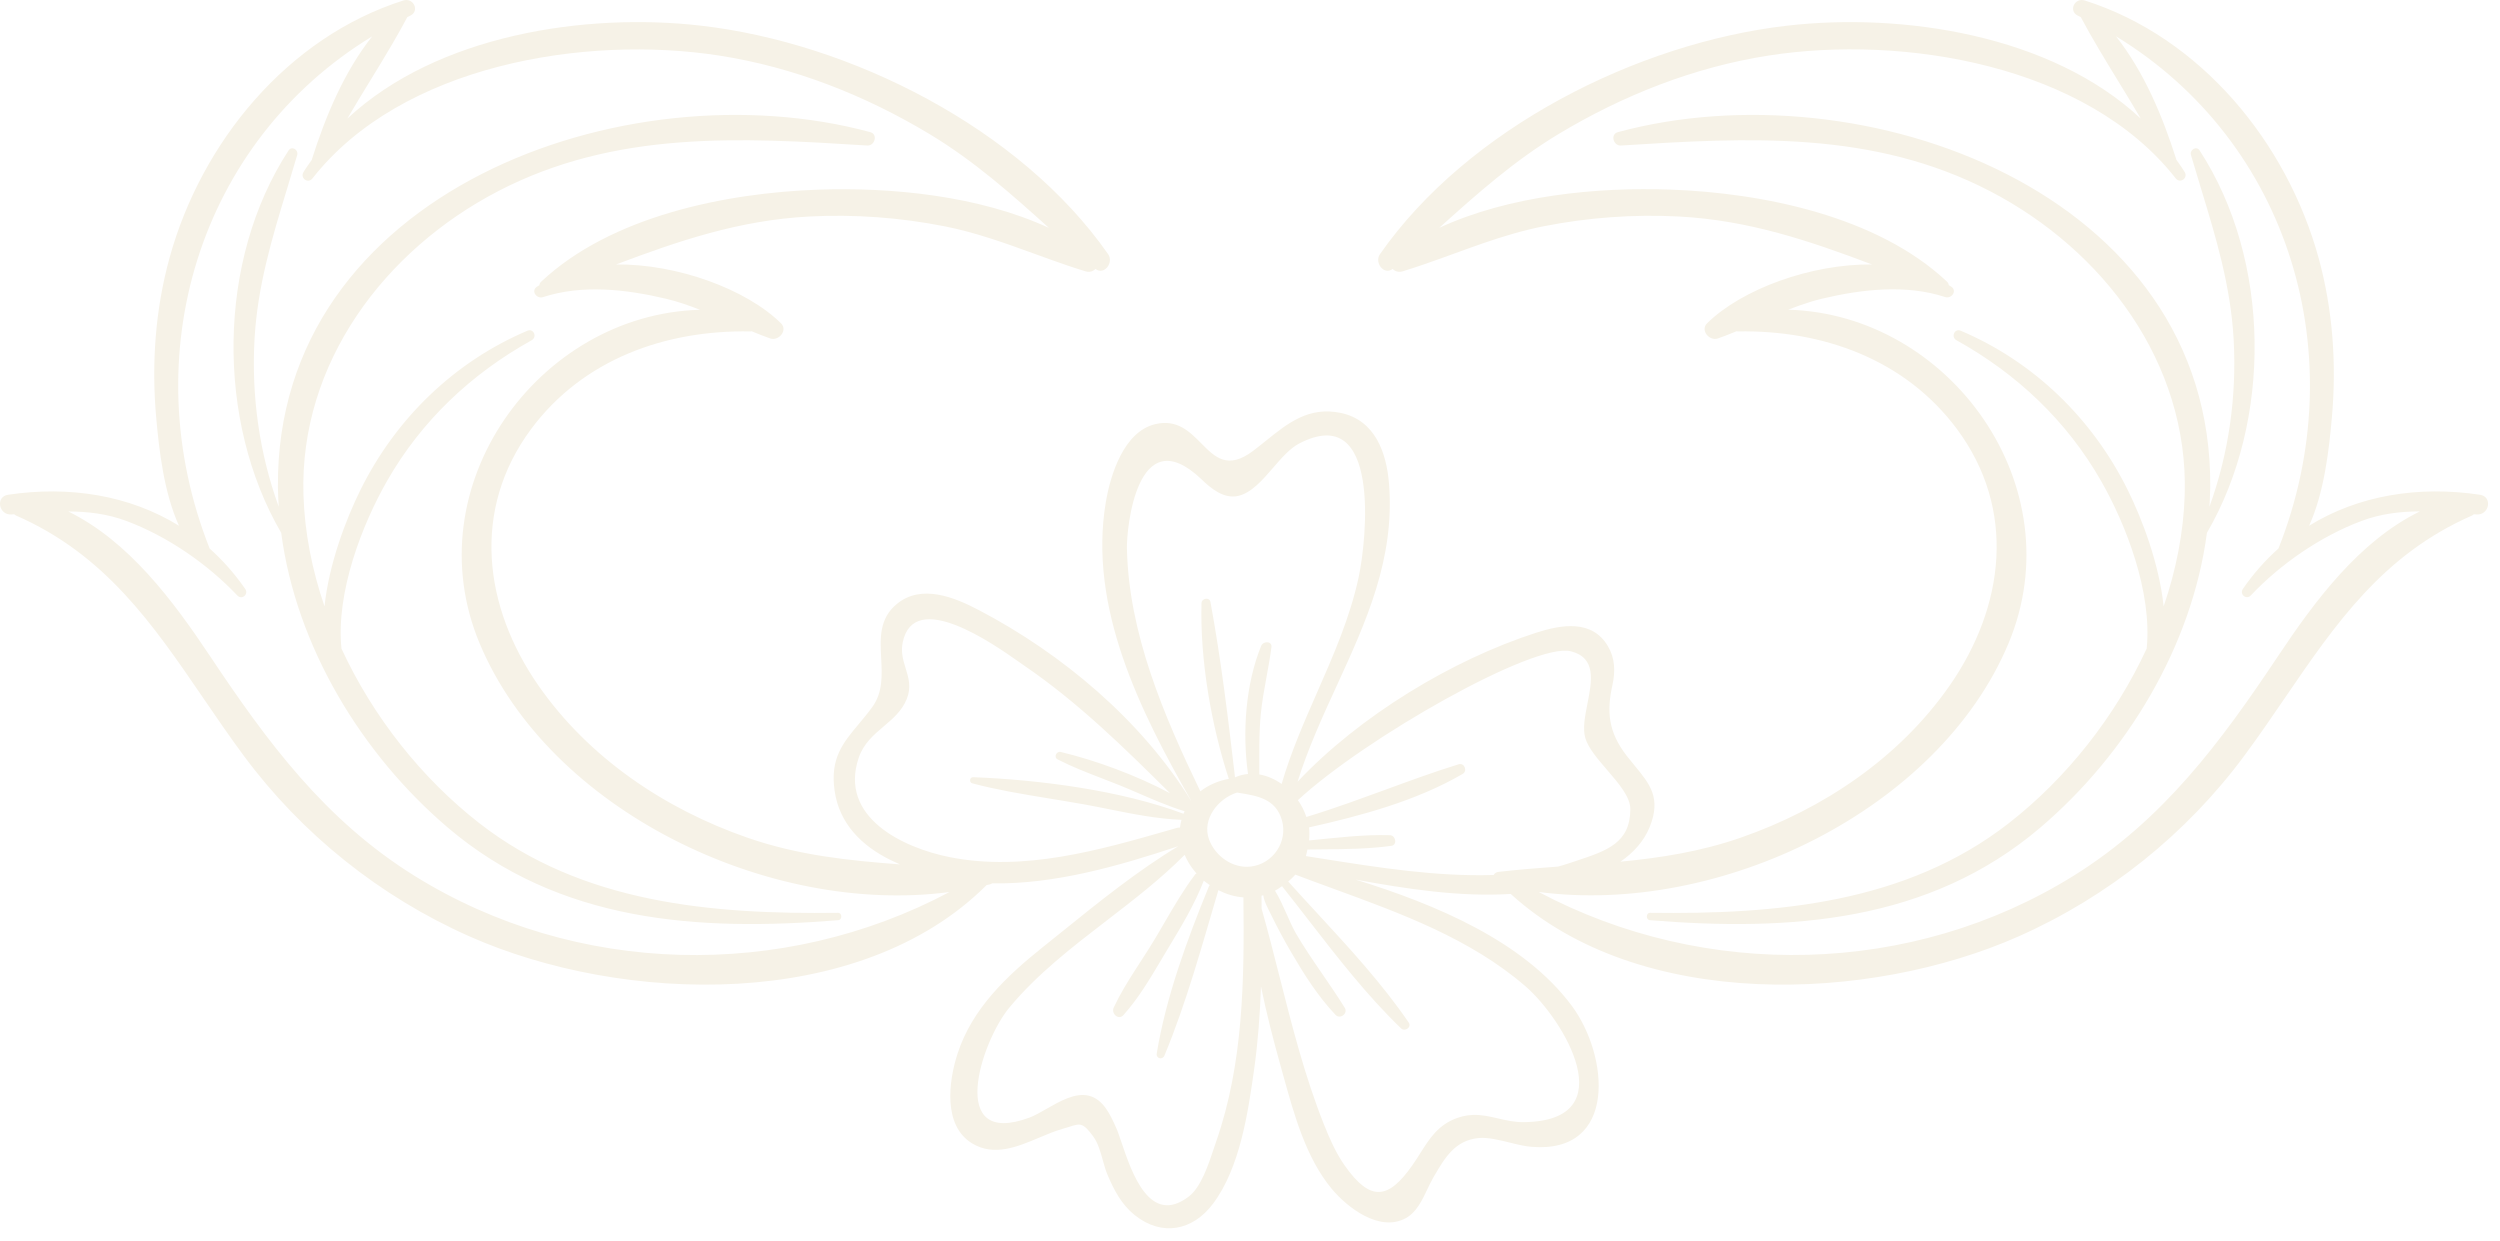
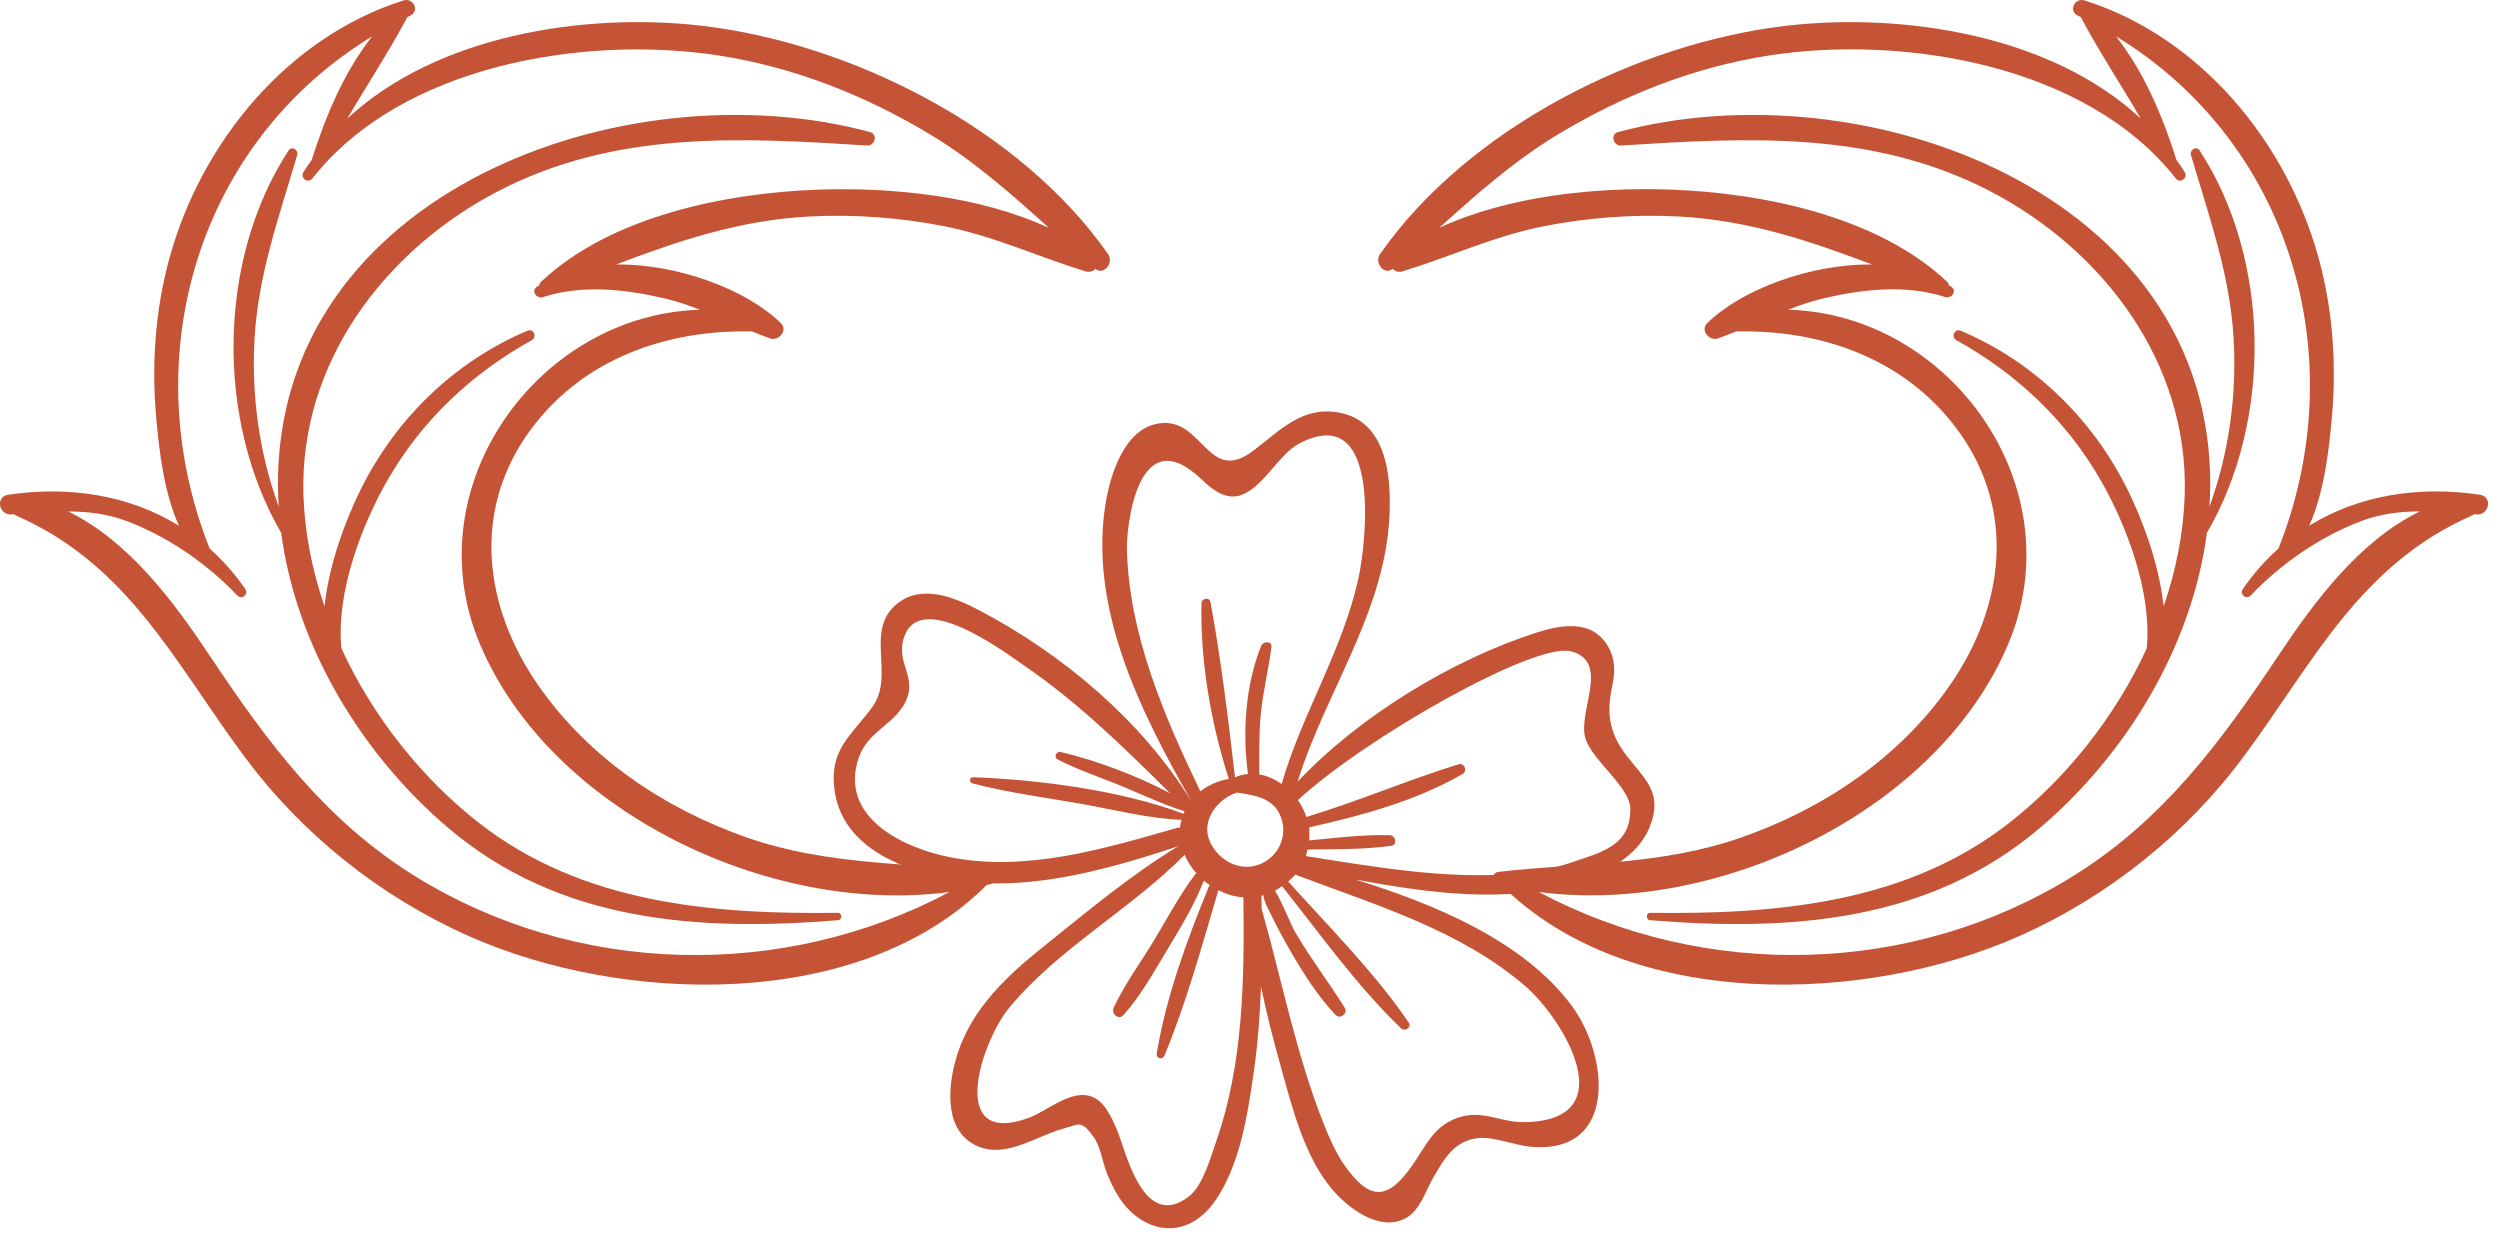
<svg xmlns="http://www.w3.org/2000/svg" width="137" height="68" viewBox="0 0 137 68" fill="none">
-   <path fill-rule="evenodd" clip-rule="evenodd" d="M9.294 14.119C8.509 16.965 8.297 19.94 8.559 22.876C8.716 24.634 8.973 26.968 9.808 28.811C7.092 27.135 3.799 26.611 0.445 27.112C-0.265 27.218 -0.067 28.237 0.622 28.192L0.767 28.182L0.777 28.181C0.811 28.205 0.837 28.233 0.877 28.25C5.762 30.385 8.364 34.193 11.128 38.238C11.844 39.285 12.57 40.349 13.35 41.403C16.537 45.709 20.817 49.132 25.712 51.307C34.096 55.031 47.111 55.455 54.066 48.503C54.094 48.496 54.122 48.49 54.15 48.484C54.172 48.48 54.193 48.476 54.214 48.47L54.252 48.461C54.297 48.45 54.336 48.431 54.37 48.408C57.821 48.468 61.362 47.437 64.572 46.371C62.331 47.723 60.219 49.426 58.165 51.084C57.816 51.365 57.469 51.645 57.123 51.921C55.157 53.495 53.272 55.278 52.474 57.739C51.985 59.248 51.66 61.695 53.288 62.667C54.485 63.382 55.758 62.845 56.954 62.34C57.384 62.159 57.804 61.981 58.207 61.868C58.358 61.826 58.486 61.785 58.598 61.749C59.204 61.555 59.344 61.51 59.91 62.278C60.17 62.631 60.303 63.111 60.433 63.577C60.512 63.861 60.589 64.139 60.693 64.381C61.049 65.219 61.46 66.012 62.186 66.591C63.672 67.778 65.361 67.442 66.468 65.971C67.955 63.995 68.396 60.95 68.73 58.575C68.94 57.078 69.047 55.571 69.102 54.061C69.399 55.515 69.769 56.953 70.163 58.362L70.333 58.974C70.919 61.09 71.572 63.452 72.971 65.139C73.832 66.178 75.6 67.539 77.033 66.757C77.62 66.438 77.931 65.781 78.221 65.168C78.267 65.07 78.313 64.974 78.359 64.88C78.421 64.754 78.484 64.634 78.549 64.522L78.606 64.424C79.182 63.442 79.735 62.498 81.013 62.366C81.535 62.312 82.178 62.477 82.802 62.63L82.975 62.673L83.108 62.704L83.278 62.742L83.412 62.77C83.586 62.805 83.754 62.832 83.913 62.845C88.665 63.247 88.162 57.848 86.135 55.119C83.511 51.589 78.71 49.57 74.285 48.201C77.07 48.715 79.999 49.162 82.788 48.988C89.854 55.433 102.452 54.941 110.635 51.307C115.53 49.133 119.811 45.709 122.996 41.403C123.776 40.348 124.503 39.285 125.219 38.237C127.982 34.193 130.584 30.386 135.47 28.25C135.498 28.238 135.519 28.221 135.541 28.203L135.569 28.181L135.724 28.192C136.413 28.237 136.611 27.218 135.901 27.112C132.547 26.611 129.256 27.134 126.539 28.811C127.374 26.968 127.631 24.634 127.787 22.876C128.049 19.94 127.839 16.964 127.055 14.119C125.312 7.802 120.603 2.046 114.245 0.026C113.697 -0.148 113.326 0.601 113.871 0.86L113.931 0.89L113.953 0.901C113.978 0.915 114.003 0.928 114.028 0.94C114.664 2.136 115.37 3.289 116.076 4.443C116.493 5.125 116.91 5.807 117.313 6.498C112.399 1.909 104.272 0.679 97.942 1.406C89.735 2.349 80.436 7.031 75.622 13.929C75.303 14.387 75.833 15.101 76.318 14.739C76.447 14.868 76.641 14.938 76.858 14.871C77.262 14.747 77.661 14.615 78.057 14.479C78.599 14.293 79.134 14.098 79.669 13.904C80.748 13.512 81.822 13.121 82.932 12.804C83.48 12.648 84.035 12.509 84.604 12.397C87.033 11.919 89.533 11.735 92.004 11.865C95.847 12.067 99.18 13.208 102.586 14.492C99.248 14.455 95.453 15.843 93.549 17.716C93.156 18.103 93.68 18.705 94.138 18.548C94.28 18.498 94.421 18.446 94.56 18.393C94.731 18.326 94.9 18.257 95.07 18.189L95.159 18.152C95.18 18.154 95.198 18.163 95.224 18.162C99.865 18.075 104.397 19.679 107.246 23.519C110.513 27.923 109.856 33.229 106.847 37.562C104.086 41.532 99.913 44.334 95.382 45.908C93.182 46.671 90.998 47.009 88.798 47.221C89.495 46.739 90.077 46.123 90.402 45.322C91.045 43.732 90.412 42.965 89.581 41.96L89.572 41.948C89.434 41.781 89.29 41.606 89.145 41.42C88.114 40.09 88.047 38.967 88.362 37.535C88.526 36.789 88.503 36.068 88.112 35.407C87.248 33.944 85.581 34.223 84.188 34.671C79.578 36.154 74.495 39.24 71.107 42.839C71.675 41.019 72.469 39.287 73.26 37.562C74.86 34.075 76.446 30.616 76.118 26.51C75.982 24.803 75.356 23.026 73.481 22.63C71.725 22.259 70.57 23.189 69.363 24.162C69.137 24.344 68.909 24.527 68.675 24.704C67.279 25.76 66.587 25.061 65.83 24.297C65.189 23.65 64.503 22.957 63.305 23.244C61.578 23.657 60.849 26.03 60.599 27.518C59.628 33.277 62.487 38.989 65.269 43.866L65.266 43.872C62.552 39.48 58.211 35.827 53.648 33.437C52.313 32.737 50.505 31.983 49.149 33.095C48.175 33.895 48.231 34.969 48.288 36.063C48.337 36.995 48.387 37.941 47.801 38.746C47.554 39.086 47.302 39.388 47.062 39.674L47.058 39.679C46.191 40.715 45.484 41.559 45.736 43.33C45.992 45.135 47.219 46.349 48.801 47.129C48.973 47.214 49.145 47.294 49.319 47.369C46.516 47.159 43.755 46.876 40.965 45.908C36.433 44.335 32.262 41.532 29.502 37.562C26.491 33.229 25.834 27.923 29.1 23.519C31.95 19.679 36.483 18.075 41.125 18.162C41.134 18.162 41.142 18.161 41.15 18.159C41.163 18.156 41.175 18.153 41.19 18.152L41.264 18.183C41.576 18.31 41.888 18.436 42.211 18.548C42.669 18.705 43.191 18.103 42.798 17.716C40.895 15.843 37.099 14.456 33.763 14.492C37.168 13.207 40.501 12.067 44.344 11.865C46.816 11.735 49.316 11.92 51.743 12.397C53.468 12.737 55.07 13.319 56.68 13.904C57.275 14.121 57.872 14.337 58.476 14.543C58.812 14.656 59.15 14.767 59.492 14.871C59.565 14.894 59.636 14.9 59.703 14.895C59.745 14.891 59.786 14.882 59.825 14.869C59.851 14.86 59.876 14.849 59.899 14.836C59.93 14.82 59.959 14.801 59.986 14.779L60.01 14.759L60.032 14.739C60.516 15.101 61.047 14.387 60.726 13.929C55.912 7.031 46.614 2.349 38.408 1.406C32.077 0.678 23.951 1.909 19.035 6.498C19.438 5.808 19.855 5.126 20.272 4.445C20.696 3.753 21.119 3.061 21.527 2.36C21.8 1.892 22.066 1.419 22.32 0.94L22.394 0.902C22.422 0.888 22.45 0.874 22.479 0.86C23.023 0.601 22.651 -0.148 22.105 0.026C15.745 2.047 11.037 7.803 9.294 14.119ZM82.118 47.779C83.216 47.653 84.302 47.567 85.38 47.489C85.478 47.463 85.575 47.435 85.672 47.406C85.779 47.374 85.885 47.34 85.991 47.304L86.307 47.199L86.383 47.174C88.059 46.619 89.333 46.198 89.343 44.348C89.347 43.676 88.707 42.933 88.07 42.194C87.552 41.593 87.037 40.995 86.874 40.441C86.723 39.925 86.858 39.243 86.993 38.553C87.238 37.312 87.487 36.047 86.082 35.69C84.082 35.182 74.806 40.442 71.124 43.849C71.333 44.137 71.481 44.451 71.589 44.77C72.39 44.528 73.18 44.261 73.965 43.984C74.608 43.757 75.247 43.523 75.887 43.289C77.227 42.797 78.566 42.306 79.932 41.883C80.251 41.784 80.433 42.249 80.155 42.411C77.626 43.884 74.605 44.7 71.734 45.341C71.747 45.448 71.753 45.554 71.754 45.659C71.756 45.793 71.749 45.925 71.737 46.056C73.205 45.916 74.694 45.725 76.167 45.768C76.487 45.778 76.588 46.305 76.245 46.352C75.003 46.523 73.733 46.534 72.473 46.545C72.197 46.548 71.921 46.55 71.646 46.554C71.618 46.674 71.603 46.799 71.563 46.914L72.435 47.052L72.443 47.053C75.536 47.544 78.726 48.05 81.854 47.948C81.9 47.861 81.987 47.794 82.118 47.779ZM17.096 8.719C17.094 8.73 17.096 8.739 17.094 8.75C16.938 8.977 16.772 9.195 16.63 9.433C16.433 9.764 16.881 10.086 17.122 9.778C22.009 3.547 32.061 1.902 39.426 3.047C43.504 3.681 47.411 5.224 50.939 7.347C53.38 8.817 55.422 10.634 57.481 12.489C53.631 10.71 48.807 10.253 44.834 10.393C39.773 10.572 33.474 11.845 29.655 15.438C29.594 15.496 29.564 15.563 29.558 15.629C29.509 15.663 29.453 15.688 29.407 15.724C29.084 15.963 29.422 16.391 29.755 16.283C31.913 15.575 34.332 15.857 36.505 16.373C37.15 16.526 37.759 16.742 38.358 16.976C29.502 17.22 22.68 26.645 26.285 35.261C30.119 44.418 42.141 50.197 52.032 48.883C42.901 53.737 31.567 53.509 22.704 47.989C17.808 44.938 14.658 40.677 11.514 35.961C9.493 32.93 7.067 29.661 3.741 28.028C4.808 28.033 5.867 28.153 6.926 28.548C9.162 29.382 11.374 30.906 13.004 32.631C13.255 32.896 13.642 32.569 13.438 32.273C13.131 31.83 12.804 31.416 12.459 31.03C12.149 30.684 11.825 30.361 11.489 30.06C7.316 19.521 10.886 7.786 20.395 1.993C18.846 3.954 17.839 6.378 17.096 8.719ZM61.755 30.042C61.733 29.002 62.291 22.91 65.819 26.244C66.338 26.749 67.058 27.358 67.852 27.176C68.575 27.011 69.175 26.318 69.766 25.635C70.231 25.097 70.691 24.566 71.201 24.301C75.686 21.979 74.9 29.56 74.453 31.637C73.978 33.845 73.078 35.895 72.18 37.94C71.456 39.59 70.733 41.237 70.234 42.962C69.859 42.698 69.44 42.512 69.009 42.438C69.01 42.226 69.01 42.014 69.009 41.802C69.008 41.168 69.007 40.535 69.037 39.902C69.049 39.649 69.066 39.397 69.09 39.144C69.157 38.448 69.283 37.763 69.409 37.078C69.507 36.542 69.605 36.007 69.675 35.465C69.681 35.422 69.678 35.385 69.669 35.352C69.643 35.262 69.566 35.212 69.477 35.199C69.34 35.18 69.174 35.248 69.115 35.389C68.26 37.474 68.07 40.143 68.391 42.414C68.16 42.435 67.929 42.49 67.704 42.588L67.679 42.599C67.308 39.413 66.914 36.138 66.333 32.989C66.28 32.703 65.849 32.783 65.842 33.055C65.759 36.175 66.374 39.722 67.339 42.682C66.767 42.784 66.227 43.018 65.779 43.365C63.773 39.204 61.849 34.707 61.755 30.042ZM64.495 45.369L64.123 45.476C60.231 46.594 56.108 47.778 52.048 46.972C49.476 46.462 45.965 44.78 47.054 41.536C47.319 40.745 47.877 40.273 48.427 39.806C48.929 39.381 49.425 38.96 49.689 38.307C49.95 37.662 49.792 37.15 49.631 36.63C49.549 36.364 49.466 36.095 49.438 35.805C49.419 35.618 49.424 35.421 49.467 35.21C50.078 32.214 54.464 35.305 55.864 36.291C55.972 36.367 56.062 36.431 56.131 36.478C59.074 38.488 61.602 40.971 64.12 43.471C62.257 42.48 60.027 41.661 58.13 41.208C57.893 41.151 57.725 41.495 57.958 41.615C58.744 42.02 59.57 42.339 60.396 42.657C60.716 42.78 61.035 42.903 61.351 43.031C61.723 43.182 62.094 43.342 62.466 43.502L62.485 43.511C62.829 43.66 63.174 43.809 63.521 43.95C63.981 44.137 64.444 44.312 64.914 44.456L64.888 44.518C64.876 44.543 64.865 44.568 64.855 44.594C61.432 43.311 56.98 42.733 53.328 42.59C53.133 42.582 53.096 42.879 53.282 42.927C53.953 43.104 54.632 43.251 55.315 43.381C56.073 43.525 56.837 43.649 57.599 43.774L58.25 43.881C58.652 43.947 59.053 44.015 59.453 44.087C59.684 44.129 59.917 44.174 60.149 44.22L60.779 44.345L60.801 44.35C62.108 44.612 63.421 44.875 64.746 44.927C64.711 45.066 64.677 45.205 64.663 45.353C64.61 45.352 64.556 45.351 64.495 45.369ZM66.531 62.897L66.521 62.928C66.224 63.822 65.814 65.059 65.148 65.568C63.011 67.207 62.018 64.263 61.461 62.612C61.398 62.427 61.341 62.257 61.288 62.113L61.247 62.002L61.227 61.951C61.211 61.909 61.194 61.87 61.178 61.835L61.146 61.762C60.846 61.094 60.459 60.233 59.66 60.043C58.917 59.866 58.077 60.348 57.337 60.772C57.003 60.963 56.69 61.143 56.415 61.245C51.858 62.933 53.759 57.088 55.311 55.217C56.837 53.378 58.745 51.909 60.654 50.44C62.136 49.3 63.618 48.159 64.92 46.845C64.982 46.994 65.055 47.138 65.137 47.276C65.262 47.487 65.408 47.684 65.569 47.868C65.561 47.875 65.551 47.88 65.541 47.885C65.532 47.889 65.523 47.894 65.515 47.899C65.51 47.902 65.505 47.907 65.501 47.912C64.871 48.742 64.344 49.649 63.818 50.552C63.689 50.773 63.561 50.994 63.431 51.214C63.365 51.325 63.3 51.435 63.233 51.544C63.138 51.703 63.04 51.86 62.94 52.018C62.795 52.248 62.647 52.477 62.499 52.706L62.236 53.112C61.798 53.794 61.372 54.485 61.032 55.213C60.88 55.539 61.29 55.933 61.566 55.625C62.381 54.714 63.019 53.638 63.646 52.582L63.819 52.29L63.998 51.991C64.722 50.789 65.463 49.573 65.968 48.261C66.072 48.349 66.185 48.425 66.296 48.502C66.279 48.523 66.262 48.544 66.25 48.572C65.06 51.473 63.901 54.627 63.389 57.729C63.343 58.01 63.703 58.104 63.811 57.845C65.018 54.946 65.875 51.795 66.767 48.782C67.195 48.999 67.658 49.145 68.139 49.176C68.19 53.659 68.143 58.256 66.653 62.535C66.615 62.646 66.574 62.768 66.531 62.897ZM68.548 47.487C67.56 47.608 66.592 46.92 66.254 45.998C65.855 44.908 66.739 43.763 67.788 43.432L67.895 43.45C68.906 43.611 69.911 43.772 70.248 44.944C70.587 46.128 69.761 47.339 68.548 47.487ZM83.594 54.047C85.664 55.836 89.073 61.431 83.505 61.494C83.255 61.497 83.018 61.473 82.788 61.435C82.55 61.396 82.32 61.343 82.092 61.29C81.638 61.184 81.193 61.081 80.712 61.098C80.616 61.102 80.518 61.11 80.418 61.124C80.238 61.149 80.051 61.194 79.855 61.264C78.819 61.635 78.35 62.376 77.836 63.188C77.698 63.407 77.557 63.63 77.4 63.853C76.086 65.726 75.109 65.884 73.689 63.87C73.21 63.189 72.863 62.399 72.557 61.632C71.51 59.004 70.818 56.276 70.125 53.548C69.807 52.294 69.489 51.041 69.136 49.797L69.135 49.54L69.133 49.276L69.131 49.088C69.164 49.08 69.193 49.066 69.226 49.057C69.243 49.161 69.267 49.269 69.31 49.387C69.409 49.653 69.549 49.909 69.674 50.164C70.012 50.855 70.376 51.536 70.766 52.2C71.463 53.396 72.232 54.611 73.189 55.616C73.439 55.878 73.885 55.539 73.693 55.228C73.312 54.613 72.903 54.017 72.495 53.42C72.22 53.02 71.946 52.621 71.68 52.215C71.453 51.869 71.231 51.518 71.021 51.159C70.925 50.994 70.831 50.804 70.736 50.6C70.669 50.455 70.602 50.302 70.533 50.147C70.332 49.695 70.12 49.216 69.87 48.809C69.979 48.754 70.08 48.685 70.18 48.616L70.256 48.564C70.739 49.171 71.218 49.789 71.698 50.409C73.3 52.477 74.921 54.568 76.78 56.356C76.989 56.557 77.373 56.292 77.197 56.034C75.731 53.89 73.923 51.93 72.136 49.994C71.617 49.431 71.1 48.871 70.593 48.308L70.69 48.223C70.723 48.193 70.756 48.164 70.788 48.133C70.825 48.098 70.861 48.062 70.896 48.025C70.914 48.006 70.931 47.986 70.949 47.966L70.98 47.928C71.644 48.18 72.316 48.425 72.991 48.672L73.07 48.701L73.075 48.703C76.787 50.059 80.584 51.446 83.594 54.047ZM24.531 45.344C19.817 41.326 16.231 35.427 15.41 29.201C11.837 23.063 11.887 14.269 15.813 8.245C15.925 8.074 16.118 8.107 16.224 8.226C16.285 8.294 16.317 8.391 16.287 8.493C16.108 9.106 15.924 9.712 15.741 10.313C14.913 13.03 14.112 15.659 13.948 18.588C13.774 21.707 14.212 24.843 15.275 27.772C15.253 27.412 15.233 27.052 15.23 26.691C15.098 10.527 34.28 3.609 47.692 7.242C47.883 7.293 47.953 7.448 47.936 7.603C47.914 7.796 47.755 7.989 47.526 7.975C40.552 7.533 33.716 7.14 27.288 10.481C21.067 13.715 16.41 19.906 16.629 27.11C16.691 29.177 17.102 31.239 17.783 33.23C18.029 30.891 18.963 28.44 19.757 26.84C21.689 22.942 24.889 19.826 28.902 18.124C28.991 18.086 29.07 18.091 29.134 18.123C29.171 18.141 29.203 18.168 29.228 18.2C29.276 18.262 29.3 18.344 29.29 18.424C29.279 18.509 29.232 18.591 29.135 18.645C25.829 20.481 23.099 23.054 21.213 26.352C19.852 28.733 18.404 32.437 18.711 35.54C20.443 39.29 23.119 42.656 26.261 45.106C31.906 49.508 39.014 50.112 45.924 50.023C46.156 50.02 46.166 50.407 45.938 50.426C38.273 51.05 30.644 50.554 24.531 45.344ZM115.955 1.989C125.465 7.782 129.034 19.518 124.861 30.056C124.149 30.693 123.494 31.427 122.912 32.269C122.707 32.566 123.097 32.892 123.347 32.627C124.976 30.902 127.186 29.378 129.423 28.544C130.483 28.149 131.54 28.029 132.609 28.024C129.281 29.657 126.855 32.926 124.836 35.957C121.691 40.673 118.542 44.934 113.645 47.985C104.784 53.506 93.451 53.734 84.318 48.879C94.21 50.193 106.232 44.414 110.066 35.257C113.67 26.642 106.85 17.216 97.993 16.972C98.394 16.816 98.799 16.668 99.216 16.541C99.422 16.478 99.632 16.42 99.845 16.369C102.019 15.853 104.437 15.57 106.597 16.279C106.927 16.388 107.266 15.96 106.944 15.72C106.92 15.702 106.892 15.686 106.865 15.67L106.82 15.644L106.792 15.625C106.786 15.559 106.757 15.492 106.695 15.434C102.877 11.841 96.576 10.568 91.516 10.389C87.542 10.248 82.719 10.705 78.87 12.485C80.93 10.631 82.972 8.813 85.413 7.343C88.941 5.219 92.849 3.676 96.926 3.043C104.29 1.897 114.343 3.543 119.229 9.774C119.47 10.082 119.92 9.76 119.722 9.429C119.662 9.329 119.598 9.232 119.533 9.138C119.442 9.006 119.348 8.878 119.258 8.746L119.257 8.736C119.256 8.729 119.256 8.723 119.254 8.715C118.51 6.377 117.503 3.953 115.955 1.989ZM111.819 45.344C116.532 41.326 120.118 35.427 120.939 29.201C124.513 23.063 124.462 14.269 120.539 8.245C120.363 7.976 119.983 8.214 120.064 8.493C120.243 9.106 120.427 9.712 120.61 10.313C121.438 13.03 122.239 15.659 122.403 18.588C122.578 21.707 122.14 24.843 121.076 27.772C121.085 27.631 121.093 27.491 121.1 27.35C121.111 27.13 121.119 26.911 121.121 26.691C121.254 10.527 102.071 3.609 88.659 7.242C88.226 7.359 88.415 8.001 88.825 7.975C95.799 7.533 102.635 7.14 109.063 10.481C115.283 13.715 119.941 19.906 119.722 27.11C119.66 29.177 119.249 31.239 118.568 33.23C118.321 30.891 117.388 28.44 116.594 26.84C114.661 22.942 111.461 19.826 107.448 18.124C107.106 17.979 106.898 18.469 107.215 18.645C110.521 20.481 113.251 23.054 115.137 26.352C116.498 28.733 117.947 32.437 117.639 35.54C115.906 39.29 113.231 42.656 110.089 45.106C104.444 49.508 97.336 50.112 90.426 50.023C90.194 50.02 90.184 50.407 90.412 50.426C98.077 51.05 105.706 50.554 111.819 45.344Z" fill="#F6F2E7" />
+   <path d="M89.145 41.42C88.114 40.09 88.047 38.967 88.362 37.535C88.526 36.789 88.503 36.068 88.112 35.407C87.248 33.944 85.581 34.223 84.188 34.671C79.577 36.154 74.495 39.24 71.107 42.839C72.822 37.337 76.608 32.647 76.118 26.51C75.982 24.803 75.356 23.026 73.481 22.63C71.396 22.19 70.159 23.583 68.675 24.704C66.097 26.653 65.917 22.618 63.305 23.244C61.577 23.657 60.849 26.03 60.599 27.518C59.628 33.277 62.487 38.989 65.269 43.866C65.267 43.868 65.266 43.87 65.265 43.872C62.552 39.48 58.211 35.827 53.648 33.437C52.313 32.737 50.505 31.983 49.149 33.095C47.344 34.575 49.075 36.997 47.801 38.746C46.656 40.318 45.414 41.067 45.736 43.33C45.992 45.135 47.219 46.349 48.801 47.129C53.804 49.598 59.587 48.026 64.572 46.371C61.95 47.952 59.505 50.015 57.123 51.921C55.157 53.495 53.272 55.278 52.474 57.739C51.985 59.248 51.66 61.695 53.288 62.667C54.916 63.639 56.683 62.296 58.207 61.868C59.167 61.599 59.239 61.367 59.91 62.278C60.328 62.846 60.418 63.74 60.692 64.381C61.049 65.219 61.46 66.012 62.186 66.591C63.671 67.778 65.361 67.442 66.468 65.971C67.955 63.995 68.396 60.95 68.73 58.575C68.94 57.078 69.047 55.571 69.102 54.061C69.399 55.515 69.769 56.953 70.163 58.362C70.798 60.623 71.435 63.287 72.971 65.139C73.832 66.178 75.6 67.539 77.033 66.757C77.838 66.318 78.124 65.245 78.549 64.522C79.146 63.505 79.692 62.503 81.013 62.366C81.861 62.278 83.03 62.77 83.913 62.845C88.665 63.247 88.162 57.848 86.135 55.119C83.511 51.589 78.71 49.57 74.285 48.201C78.269 48.936 82.548 49.534 86.29 48.373C87.915 47.869 89.722 46.996 90.402 45.322C91.154 43.461 90.159 42.728 89.145 41.42ZM61.754 30.042C61.733 29.002 62.291 22.91 65.819 26.244C66.338 26.749 67.058 27.358 67.852 27.176C69.143 26.881 70.041 24.902 71.201 24.301C75.686 21.979 74.9 29.56 74.453 31.637C73.594 35.627 71.349 39.099 70.234 42.962C69.859 42.698 69.44 42.512 69.009 42.438C69.013 41.338 68.985 40.243 69.09 39.144C69.209 37.903 69.515 36.699 69.675 35.465C69.721 35.118 69.225 35.122 69.115 35.389C68.26 37.474 68.07 40.143 68.39 42.414C68.151 42.436 67.912 42.494 67.679 42.599C67.308 39.413 66.914 36.138 66.333 32.989C66.28 32.703 65.849 32.783 65.842 33.055C65.759 36.175 66.374 39.722 67.339 42.682C66.767 42.784 66.227 43.018 65.779 43.365C63.773 39.204 61.848 34.707 61.754 30.042ZM64.495 45.369C60.495 46.516 56.238 47.804 52.048 46.972C49.476 46.462 45.965 44.78 47.054 41.536C47.561 40.024 49.135 39.676 49.689 38.307C50.17 37.119 49.228 36.383 49.467 35.21C50.124 31.983 55.161 35.816 56.131 36.478C59.074 38.488 61.602 40.971 64.12 43.471C62.257 42.48 60.027 41.661 58.129 41.208C57.893 41.151 57.725 41.495 57.958 41.615C59.047 42.177 60.215 42.572 61.351 43.031C62.528 43.507 63.698 44.083 64.914 44.456C64.895 44.503 64.873 44.547 64.855 44.594C61.432 43.311 56.98 42.733 53.328 42.59C53.133 42.582 53.096 42.879 53.282 42.927C55.299 43.46 57.399 43.715 59.452 44.087C61.206 44.405 62.964 44.857 64.746 44.927C64.711 45.066 64.677 45.205 64.663 45.353C64.61 45.352 64.556 45.351 64.495 45.369ZM66.653 62.535C66.347 63.414 65.918 64.978 65.148 65.568C62.592 67.528 61.672 62.934 61.178 61.835C60.873 61.158 60.488 60.24 59.66 60.043C58.581 59.786 57.298 60.917 56.415 61.245C51.858 62.933 53.759 57.088 55.311 55.217C58.021 51.95 61.94 49.851 64.92 46.845C65.076 47.221 65.302 47.563 65.569 47.868C65.547 47.885 65.518 47.889 65.501 47.912C64.639 49.047 63.969 50.326 63.233 51.544C62.499 52.758 61.632 53.928 61.032 55.213C60.88 55.539 61.29 55.933 61.566 55.625C62.533 54.543 63.252 53.229 63.998 51.991C64.722 50.789 65.462 49.573 65.968 48.261C66.072 48.349 66.185 48.425 66.296 48.502C66.279 48.523 66.262 48.544 66.25 48.572C65.06 51.473 63.9 54.627 63.389 57.729C63.343 58.01 63.703 58.104 63.811 57.845C65.018 54.946 65.875 51.795 66.767 48.782C67.195 48.999 67.658 49.145 68.139 49.176C68.19 53.659 68.143 58.256 66.653 62.535ZM68.548 47.487C67.56 47.608 66.592 46.92 66.254 45.998C65.855 44.908 66.739 43.763 67.788 43.432C68.835 43.601 69.899 43.731 70.248 44.944C70.587 46.128 69.761 47.339 68.548 47.487ZM83.594 54.047C85.664 55.836 89.073 61.431 83.505 61.494C82.189 61.509 81.225 60.775 79.855 61.264C78.54 61.734 78.139 62.8 77.4 63.853C76.086 65.726 75.109 65.884 73.689 63.87C73.21 63.189 72.863 62.399 72.557 61.632C71.029 57.797 70.256 53.749 69.136 49.797C69.134 49.561 69.134 49.324 69.131 49.088C69.164 49.08 69.193 49.066 69.226 49.057C69.243 49.161 69.267 49.269 69.31 49.387C69.409 49.653 69.549 49.909 69.674 50.164C70.012 50.855 70.376 51.536 70.765 52.2C71.463 53.396 72.232 54.611 73.189 55.616C73.439 55.878 73.885 55.539 73.693 55.228C72.838 53.848 71.843 52.564 71.021 51.159C70.656 50.533 70.327 49.553 69.869 48.809C70.007 48.74 70.13 48.649 70.256 48.564C72.35 51.195 74.363 54.032 76.78 56.356C76.989 56.557 77.373 56.292 77.197 56.034C75.305 53.267 72.843 50.807 70.593 48.308C70.73 48.189 70.865 48.069 70.98 47.928C75.32 49.577 80.013 50.954 83.594 54.047ZM89.343 44.348C89.332 46.339 87.857 46.675 85.991 47.304C84.987 47.643 83.949 47.807 82.893 47.891C79.139 48.186 75.269 47.496 71.563 46.914C71.603 46.799 71.618 46.674 71.646 46.554C73.174 46.531 74.73 46.56 76.245 46.352C76.587 46.305 76.487 45.778 76.167 45.768C74.694 45.725 73.205 45.916 71.737 46.056C71.758 45.822 71.763 45.585 71.734 45.341C74.605 44.7 77.626 43.884 80.155 42.411C80.433 42.249 80.251 41.784 79.932 41.883C77.117 42.754 74.415 43.915 71.589 44.77C71.481 44.451 71.333 44.137 71.124 43.849C74.806 40.442 84.082 35.182 86.082 35.69C88.267 36.246 86.45 38.997 86.874 40.441C87.235 41.674 89.35 43.129 89.343 44.348Z" fill="#C55437" />
+   <path d="M9.293 14.119C8.508 16.965 8.297 19.94 8.559 22.876C8.716 24.634 8.972 26.968 9.808 28.811C7.091 27.135 3.799 26.611 0.445 27.112C-0.265 27.218 -0.067 28.237 0.622 28.192C0.674 28.189 0.725 28.185 0.777 28.181C0.81 28.205 0.837 28.233 0.876 28.25C7.027 30.938 9.558 36.277 13.35 41.403C16.536 45.709 20.816 49.132 25.712 51.307C34.095 55.031 47.111 55.455 54.066 48.503C54.127 48.488 54.19 48.477 54.251 48.461C54.618 48.368 54.634 47.826 54.228 47.779C49.698 47.258 45.365 47.435 40.965 45.908C36.433 44.335 32.261 41.532 29.501 37.562C26.49 33.229 25.833 27.923 29.1 23.519C31.949 19.679 36.482 18.075 41.124 18.162C41.148 18.162 41.166 18.154 41.189 18.152C41.526 18.289 41.862 18.428 42.21 18.548C42.669 18.705 43.191 18.103 42.798 17.716C40.894 15.843 37.099 14.456 33.762 14.492C37.167 13.207 40.5 12.067 44.343 11.865C46.816 11.735 49.315 11.92 51.743 12.397C54.459 12.932 56.872 14.069 59.491 14.871C59.708 14.937 59.901 14.868 60.031 14.739C60.515 15.101 61.046 14.387 60.726 13.929C55.912 7.031 46.613 2.349 38.407 1.406C32.076 0.678 23.95 1.909 19.035 6.498C20.12 4.638 21.309 2.843 22.32 0.94C22.373 0.914 22.424 0.886 22.478 0.86C23.022 0.601 22.651 -0.148 22.104 0.026C15.745 2.047 11.036 7.803 9.293 14.119ZM17.096 8.719C17.093 8.73 17.095 8.739 17.093 8.75C16.937 8.977 16.771 9.195 16.629 9.433C16.432 9.764 16.881 10.086 17.122 9.778C22.008 3.547 32.06 1.902 39.425 3.047C43.503 3.681 47.411 5.224 50.938 7.347C53.379 8.817 55.422 10.634 57.481 12.489C53.631 10.71 48.807 10.253 44.833 10.393C39.773 10.572 33.474 11.845 29.654 15.438C29.593 15.496 29.564 15.563 29.557 15.629C29.508 15.663 29.453 15.688 29.406 15.724C29.083 15.963 29.422 16.391 29.754 16.283C31.913 15.575 34.331 15.857 36.505 16.373C37.149 16.526 37.758 16.742 38.358 16.976C29.501 17.22 22.68 26.645 26.285 35.261C30.118 44.418 42.141 50.197 52.031 48.883C42.9 53.737 31.567 53.509 22.704 47.989C17.807 44.938 14.657 40.677 11.513 35.961C9.493 32.93 7.067 29.661 3.74 28.028C4.808 28.033 5.866 28.153 6.925 28.548C9.162 29.382 11.373 30.906 13.003 32.631C13.254 32.896 13.642 32.569 13.437 32.273C12.855 31.431 12.2 30.696 11.488 30.06C7.315 19.521 10.885 7.786 20.394 1.993C18.845 3.954 17.839 6.378 17.096 8.719Z" fill="#C55437" />
+   <path d="M15.41 29.201C16.231 35.427 19.817 41.326 24.531 45.344C30.644 50.554 38.273 51.05 45.938 50.426C46.166 50.407 46.156 50.02 45.924 50.023C39.014 50.112 31.906 49.508 26.261 45.106C23.119 42.656 20.443 39.29 18.711 35.54C18.404 32.437 19.852 28.733 21.213 26.352C23.099 23.054 25.829 20.481 29.135 18.645C29.452 18.469 29.244 17.979 28.902 18.124C24.889 19.826 21.689 22.942 19.757 26.84C18.963 28.44 18.029 30.891 17.783 33.23C17.102 31.239 16.691 29.177 16.629 27.11C16.41 19.906 21.067 13.715 27.288 10.481C33.716 7.14 40.552 7.533 47.526 7.975C47.936 8.001 48.124 7.359 47.692 7.242C34.28 3.609 15.098 10.527 15.23 26.691C15.233 27.052 15.253 27.412 15.275 27.772C14.212 24.843 13.774 21.707 13.948 18.588C14.148 15.011 15.298 11.882 16.287 8.493C16.369 8.214 15.989 7.976 15.813 8.245C11.887 14.269 11.837 23.063 15.41 29.201Z" fill="#C55437" />
+   <path d="M114.245 0.026C113.697 -0.148 113.326 0.601 113.871 0.86C113.924 0.885 113.974 0.914 114.028 0.94C115.04 2.843 116.228 4.638 117.313 6.498C112.398 1.909 104.272 0.679 97.941 1.406C89.735 2.349 80.436 7.031 75.622 13.929C75.303 14.387 75.833 15.101 76.318 14.739C76.447 14.868 76.64 14.938 76.857 14.871C79.476 14.069 81.888 12.932 84.604 12.397C87.033 11.919 89.533 11.735 92.004 11.865C95.847 12.067 99.18 13.208 102.585 14.492C99.248 14.455 95.453 15.843 93.549 17.716C93.156 18.103 93.679 18.705 94.137 18.548C94.486 18.428 94.821 18.289 95.158 18.152C95.18 18.154 95.198 18.163 95.223 18.162C99.865 18.075 104.397 19.679 107.246 23.519C110.513 27.923 109.856 33.229 106.846 37.562C104.086 41.532 99.913 44.334 95.382 45.908C90.982 47.435 86.649 47.258 82.118 47.779C81.712 47.826 81.728 48.367 82.096 48.461C82.157 48.477 82.219 48.488 82.28 48.503C89.236 55.455 102.252 55.03 110.635 51.307C115.53 49.133 119.811 45.709 122.996 41.403C126.788 36.277 129.318 30.939 135.47 28.25C135.509 28.233 135.536 28.205 135.569 28.181C135.621 28.185 135.673 28.189 135.724 28.192C136.413 28.237 136.611 27.218 135.901 27.112C132.547 26.611 129.256 27.134 126.539 28.811C127.374 26.968 127.631 24.634 127.787 22.876C128.049 19.94 127.839 16.964 127.054 14.119C125.312 7.802 120.603 2.046 114.245 0.026ZM115.955 1.989C125.465 7.782 129.034 19.518 124.861 30.056C124.149 30.693 123.494 31.427 122.912 32.269C122.707 32.566 123.096 32.892 123.346 32.627C124.976 30.902 127.186 29.378 129.423 28.544C130.483 28.149 131.54 28.029 132.609 28.024C129.281 29.657 126.855 32.926 124.835 35.957C121.691 40.673 118.542 44.934 113.645 47.985C104.783 53.506 93.45 53.734 84.318 48.879C94.21 50.193 106.232 44.414 110.065 35.257C113.67 26.642 106.85 17.216 97.992 16.972C98.593 16.739 99.201 16.523 99.845 16.369C102.019 15.853 104.437 15.57 106.596 16.279C106.927 16.388 107.266 15.96 106.944 15.72C106.896 15.685 106.84 15.659 106.792 15.625C106.786 15.559 106.757 15.492 106.695 15.434C102.877 11.841 96.576 10.568 91.516 10.389C87.542 10.248 82.719 10.705 78.869 12.485C80.929 10.631 82.972 8.813 85.413 7.343C88.94 5.219 92.849 3.676 96.926 3.043C104.29 1.897 114.343 3.543 119.229 9.774C119.47 10.082 119.919 9.76 119.722 9.429C119.579 9.191 119.413 8.973 119.258 8.746C119.255 8.735 119.257 8.726 119.254 8.715C118.51 6.377 117.503 3.953 115.955 1.989Z" fill="#C55437" />
+   <path d="M120.939 29.201C120.118 35.427 116.532 41.326 111.819 45.344C105.706 50.554 98.077 51.05 90.412 50.426C90.184 50.407 90.194 50.02 90.426 50.023C97.336 50.112 104.444 49.508 110.089 45.106C113.231 42.656 115.906 39.29 117.639 35.54C117.947 32.437 116.498 28.733 115.137 26.352C113.251 23.054 110.521 20.481 107.215 18.645C106.898 18.469 107.106 17.979 107.448 18.124C111.461 19.826 114.661 22.942 116.594 26.84C117.388 28.44 118.321 30.891 118.568 33.23C119.249 31.239 119.66 29.177 119.722 27.11C119.941 19.906 115.283 13.715 109.063 10.481C102.635 7.14 95.799 7.533 88.825 7.975C88.415 8.001 88.226 7.359 88.659 7.242C102.071 3.609 121.254 10.527 121.121 26.691C121.118 27.052 121.099 27.412 121.076 27.772C122.14 24.843 122.578 21.707 122.403 18.588C122.203 15.011 121.053 11.882 120.064 8.493C119.983 8.214 120.363 7.976 120.539 8.245C124.462 14.269 124.513 23.063 120.939 29.201Z" fill="#C55437" />
</svg>
